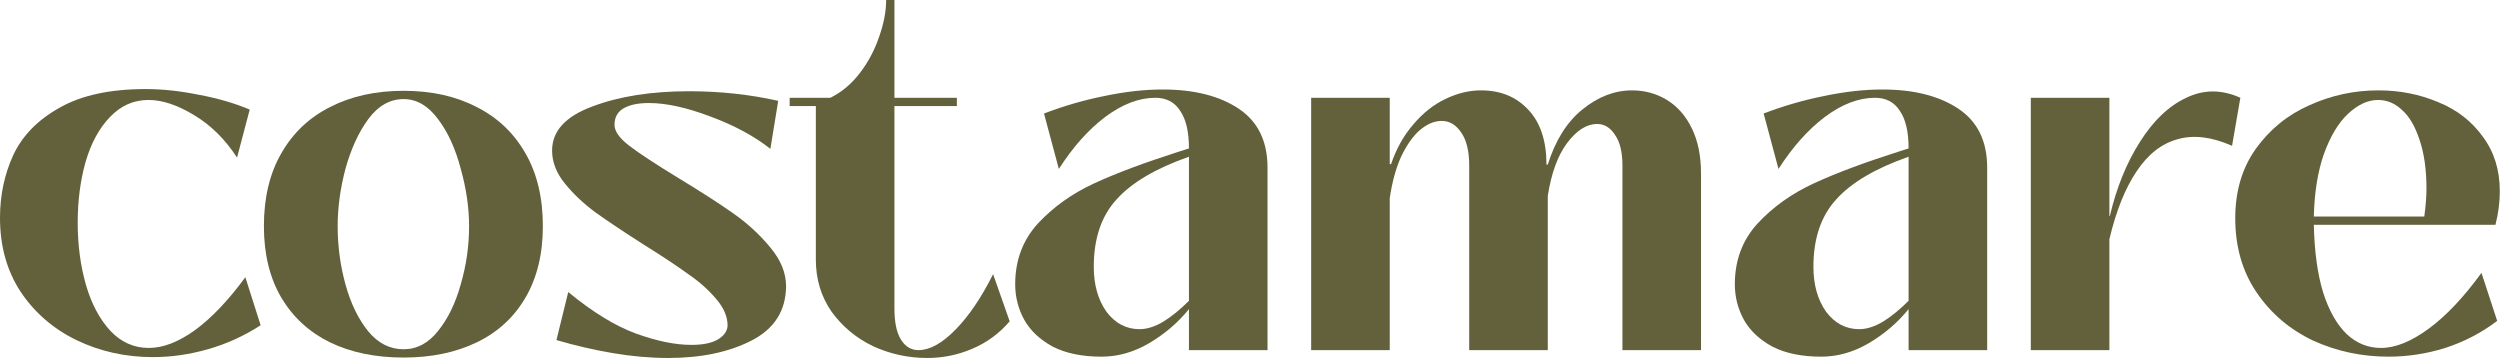
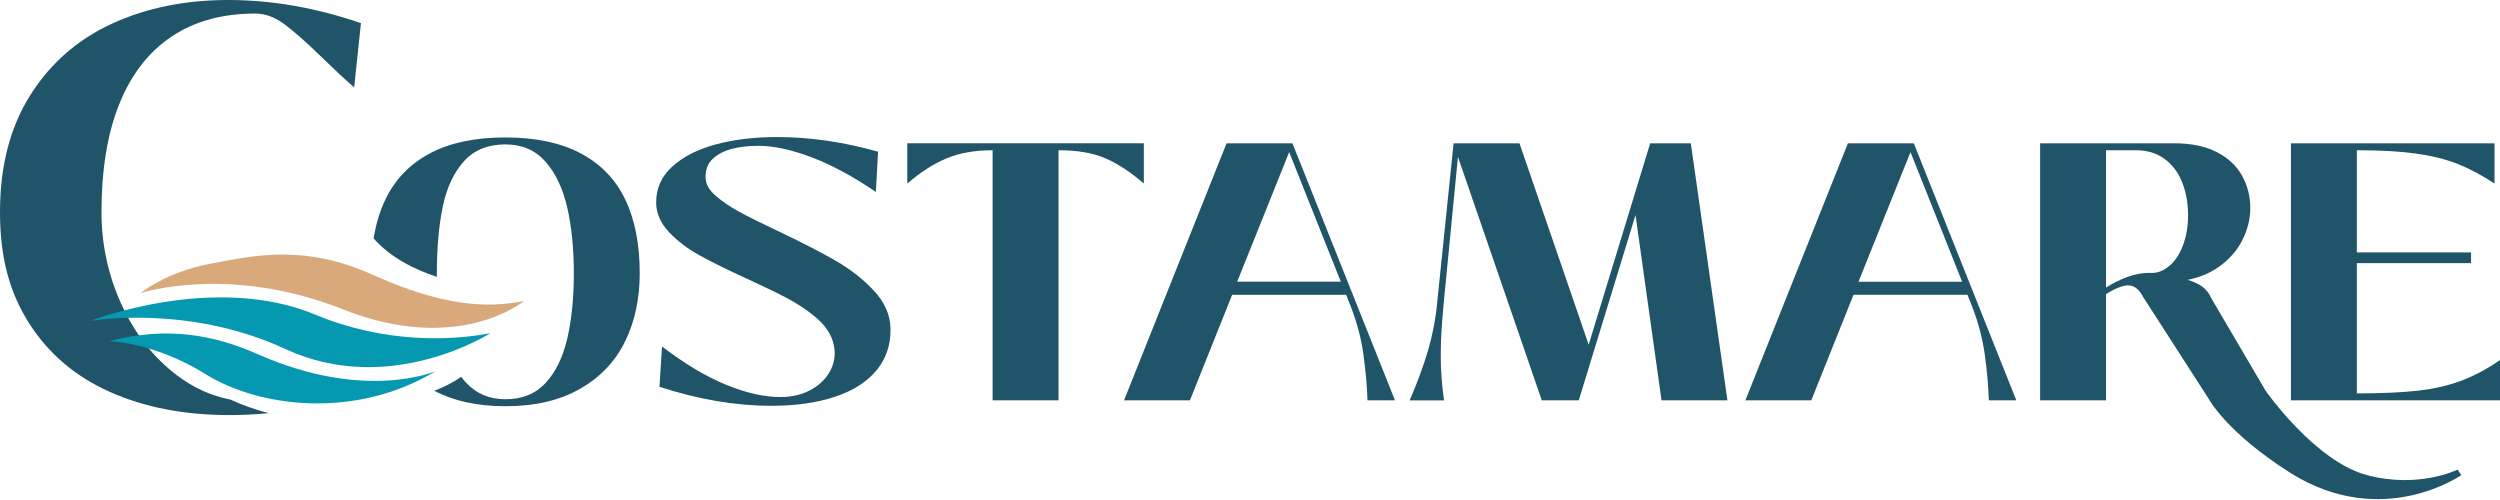
- <svg xmlns="http://www.w3.org/2000/svg" width="733" height="105" viewBox="0 0 733 105" fill="none">
-   <path d="M44.8 104.704C36.779 104.704 29.312 103.04 22.4 99.712C15.573 96.384 10.112 91.648 6.016 85.504C2.005 79.36 0 72.149 0 63.872C0 57.301 1.28 51.2 3.84 45.568C6.485 39.851 11.008 35.2 17.408 31.616C23.808 27.947 32.256 26.112 42.752 26.112C47.616 26.112 52.779 26.667 58.24 27.776C63.787 28.8 68.779 30.251 73.216 32.128L69.504 46.208C66.005 40.832 61.824 36.693 56.96 33.792C52.096 30.805 47.616 29.312 43.52 29.312C39.168 29.312 35.413 30.976 32.256 34.304C29.099 37.547 26.709 41.941 25.088 47.488C23.552 52.949 22.784 58.88 22.784 65.28C22.784 71.851 23.595 77.952 25.216 83.584C26.837 89.131 29.227 93.611 32.384 97.024C35.541 100.352 39.296 102.016 43.648 102.016C47.829 102.016 52.352 100.267 57.216 96.768C62.08 93.184 66.987 88.021 71.936 81.28L76.416 95.36C71.552 98.517 66.389 100.864 60.928 102.4C55.552 103.936 50.176 104.704 44.8 104.704Z" fill="#63613B" />
-   <path d="M118.335 104.832C110.058 104.832 102.847 103.339 96.703 100.352C90.644 97.365 85.908 93.013 82.495 87.296C79.082 81.493 77.375 74.496 77.375 66.304C77.375 57.941 79.082 50.816 82.495 44.928C85.908 38.955 90.687 34.432 96.831 31.36C102.975 28.203 110.143 26.624 118.335 26.624C126.527 26.624 133.652 28.203 139.711 31.36C145.855 34.432 150.634 38.955 154.047 44.928C157.46 50.816 159.167 57.941 159.167 66.304C159.167 74.496 157.46 81.493 154.047 87.296C150.719 93.013 145.983 97.365 139.839 100.352C133.695 103.339 126.527 104.832 118.335 104.832ZM118.335 102.4C122.26 102.4 125.631 100.608 128.447 97.024C131.348 93.44 133.567 88.875 135.103 83.328C136.724 77.781 137.535 72.107 137.535 66.304C137.535 60.928 136.724 55.339 135.103 49.536C133.567 43.648 131.348 38.784 128.447 34.944C125.546 31.019 122.175 29.056 118.335 29.056C114.324 29.056 110.868 31.019 107.967 34.944C105.151 38.784 102.932 43.605 101.311 49.408C99.775 55.211 99.007 60.843 99.007 66.304C99.007 72.192 99.775 77.909 101.311 83.456C102.847 89.003 105.066 93.568 107.967 97.152C110.868 100.651 114.324 102.4 118.335 102.4Z" fill="#63613B" />
-   <path d="M195.92 104.96C190.715 104.96 185.339 104.491 179.792 103.552C174.245 102.613 168.699 101.333 163.152 99.712L166.608 85.632C173.776 91.52 180.389 95.573 186.448 97.792C192.592 100.011 198.011 101.12 202.704 101.12C206.032 101.12 208.592 100.608 210.384 99.584C212.261 98.475 213.243 97.109 213.328 95.488C213.328 92.843 212.219 90.24 210 87.68C207.781 85.035 205.051 82.603 201.808 80.384C198.651 78.08 194.341 75.221 188.88 71.808C182.992 68.053 178.256 64.896 174.672 62.336C171.088 59.691 168.059 56.832 165.584 53.76C163.109 50.688 161.872 47.488 161.872 44.16C161.872 38.443 165.797 34.133 173.648 31.232C181.499 28.245 190.971 26.752 202.064 26.752C211.109 26.752 219.813 27.691 228.176 29.568L225.872 43.648C221.264 39.979 215.419 36.821 208.336 34.176C201.339 31.531 195.323 30.208 190.288 30.208C187.131 30.208 184.656 30.72 182.864 31.744C181.072 32.768 180.176 34.389 180.176 36.608C180.176 38.485 181.627 40.533 184.528 42.752C187.429 44.971 192.165 48.085 198.736 52.096C205.221 56.021 210.597 59.477 214.864 62.464C219.131 65.451 222.8 68.821 225.872 72.576C228.944 76.245 230.48 80.043 230.48 83.968C230.395 91.136 227.024 96.427 220.368 99.84C213.712 103.253 205.563 104.96 195.92 104.96Z" fill="#63613B" />
-   <path d="M271.849 104.96C266.302 104.96 261.012 103.808 255.977 101.504C251.028 99.115 246.974 95.744 243.817 91.392C240.745 86.955 239.209 81.877 239.209 76.16V31.104H231.529V28.672H243.433C246.761 27.051 249.662 24.619 252.137 21.376C254.612 18.133 256.489 14.592 257.769 10.752C259.134 6.912 259.817 3.328 259.817 0H262.249V28.672H280.553V31.104H262.249V90.496C262.249 94.507 262.889 97.536 264.169 99.584C265.449 101.632 267.156 102.656 269.289 102.656C272.617 102.656 276.244 100.651 280.169 96.64C284.094 92.629 287.764 87.211 291.177 80.384L296.041 94.208C292.969 97.792 289.3 100.48 285.033 102.272C280.852 104.064 276.457 104.96 271.849 104.96Z" fill="#63613B" />
-   <path d="M322.999 104.576C317.282 104.576 312.503 103.595 308.663 101.632C304.908 99.584 302.135 96.981 300.343 93.824C298.551 90.581 297.655 87.083 297.655 83.328C297.655 76.331 299.874 70.4 304.311 65.536C308.834 60.672 314.338 56.747 320.823 53.76C327.308 50.773 335.5 47.701 345.399 44.544L348.599 43.52C348.599 38.656 347.746 34.987 346.039 32.512C344.418 29.952 341.986 28.672 338.743 28.672C333.964 28.672 329.058 30.549 324.023 34.304C319.074 38.059 314.551 43.136 310.455 49.536L306.103 33.28C311.906 31.061 317.794 29.355 323.767 28.16C329.826 26.88 335.543 26.24 340.919 26.24C350.135 26.24 357.559 28.117 363.191 31.872C368.823 35.627 371.639 41.387 371.639 49.152V102.656H348.599V90.624C345.442 94.549 341.559 97.877 336.951 100.608C332.428 103.253 327.778 104.576 322.999 104.576ZM334.135 96.512C336.268 96.512 338.572 95.787 341.047 94.336C343.522 92.8 346.039 90.752 348.599 88.192V45.952C338.871 49.365 331.788 53.547 327.351 58.496C322.914 63.36 320.695 69.931 320.695 78.208C320.695 83.499 321.932 87.893 324.407 91.392C326.967 94.805 330.21 96.512 334.135 96.512Z" fill="#63613B" />
-   <path d="M384.432 102.656V28.672H407.472V48.128H407.856C409.392 43.605 411.568 39.723 414.384 36.48C417.2 33.152 420.315 30.677 423.728 29.056C427.227 27.349 430.725 26.496 434.224 26.496C439.941 26.496 444.549 28.373 448.048 32.128C451.632 35.883 453.424 41.259 453.424 48.256H453.808C456.027 41.173 459.397 35.797 463.92 32.128C468.528 28.373 473.392 26.496 478.512 26.496C482.267 26.496 485.68 27.435 488.752 29.312C491.824 31.189 494.256 33.963 496.048 37.632C497.84 41.301 498.736 45.696 498.736 50.816V102.656H475.696V48.512C475.696 44.587 474.971 41.6 473.52 39.552C472.155 37.419 470.405 36.352 468.272 36.352C465.2 36.352 462.256 38.229 459.44 41.984C456.709 45.653 454.832 50.816 453.808 57.472V102.656H430.768V48.512C430.768 44.331 430 41.131 428.464 38.912C426.928 36.608 425.008 35.456 422.704 35.456C420.571 35.456 418.437 36.352 416.304 38.144C414.256 39.936 412.421 42.539 410.8 45.952C409.264 49.365 408.155 53.419 407.472 58.112V102.656H384.432Z" fill="#63613B" />
-   <path d="M533.999 104.576C528.282 104.576 523.503 103.595 519.663 101.632C515.908 99.584 513.135 96.981 511.343 93.824C509.551 90.581 508.655 87.083 508.655 83.328C508.655 76.331 510.874 70.4 515.311 65.536C519.834 60.672 525.338 56.747 531.823 53.76C538.308 50.773 546.5 47.701 556.399 44.544L559.599 43.52C559.599 38.656 558.746 34.987 557.039 32.512C555.418 29.952 552.986 28.672 549.743 28.672C544.964 28.672 540.058 30.549 535.023 34.304C530.074 38.059 525.551 43.136 521.455 49.536L517.103 33.28C522.906 31.061 528.794 29.355 534.767 28.16C540.826 26.88 546.543 26.24 551.919 26.24C561.135 26.24 568.559 28.117 574.191 31.872C579.823 35.627 582.639 41.387 582.639 49.152V102.656H559.599V90.624C556.442 94.549 552.559 97.877 547.951 100.608C543.428 103.253 538.778 104.576 533.999 104.576ZM545.135 96.512C547.268 96.512 549.572 95.787 552.047 94.336C554.522 92.8 557.039 90.752 559.599 88.192V45.952C549.871 49.365 542.788 53.547 538.351 58.496C533.914 63.36 531.695 69.931 531.695 78.208C531.695 83.499 532.932 87.893 535.407 91.392C537.967 94.805 541.21 96.512 545.135 96.512Z" fill="#63613B" />
-   <path d="M595.432 102.656V28.672H618.472V63.36H618.6C620.563 54.997 623.507 47.744 627.432 41.6C631.357 35.371 635.88 31.061 641 28.672C646.12 26.197 651.411 26.197 656.872 28.672L654.44 42.752C648.467 40.107 643.133 39.467 638.44 40.832C633.747 42.112 629.736 45.269 626.408 50.304C623.08 55.253 620.435 61.867 618.472 70.144V102.656H595.432Z" fill="#63613B" />
-   <path d="M700.303 104.576C692.452 104.576 685.071 102.997 678.159 99.84C671.332 96.597 665.828 91.904 661.647 85.76C657.466 79.616 655.375 72.363 655.375 64C655.375 56.064 657.38 49.28 661.391 43.648C665.487 37.931 670.735 33.664 677.135 30.848C683.535 27.947 690.276 26.496 697.359 26.496C703.588 26.496 709.434 27.648 714.895 29.952C720.356 32.171 724.708 35.541 727.951 40.064C731.279 44.501 732.943 49.835 732.943 56.064C732.943 59.307 732.516 62.592 731.663 65.92H678.415C678.586 73.685 679.482 80.256 681.103 85.632C682.81 91.008 685.114 95.104 688.015 97.92C690.916 100.651 694.287 102.016 698.127 102.016C702.308 102.016 706.959 100.139 712.079 96.384C717.199 92.629 722.362 87.168 727.567 80L732.175 94.08C727.567 97.579 722.49 100.224 716.943 102.016C711.482 103.723 705.935 104.576 700.303 104.576ZM710.799 63.488C711.226 60.416 711.439 57.685 711.439 55.296C711.439 49.664 710.756 44.885 709.391 40.96C708.111 37.035 706.404 34.133 704.271 32.256C702.223 30.293 699.876 29.312 697.231 29.312C694.244 29.312 691.3 30.677 688.399 33.408C685.583 36.053 683.236 39.979 681.359 45.184C679.567 50.304 678.586 56.405 678.415 63.488H710.799Z" fill="#63613B" />
+ <svg xmlns="http://www.w3.org/2000/svg" id="Capa_2" data-name="Capa 2" viewBox="0 0 1432.78 286.05">
+   <defs>
+     <style>
+       .cls-1 {
+         fill: #205469;
+       }
+ 
+       .cls-2 {
+         fill: #0499b1;
+       }
+ 
+       .cls-3 {
+         fill: #d9a97b;
+       }
+     </style>
+   </defs>
+   <g id="Capa_1-2" data-name="Capa 1">
+     <g>
+       <path class="cls-1" d="M132.13,229.04c-10.96-2.15-21.12-6.73-30.48-13.77-13.47-10.13-24.08-23.6-31.84-40.4-7.76-16.81-11.64-34.59-11.64-53.33,0-24.35,3.39-44.98,10.18-61.9,6.79-16.91,16.75-29.79,29.9-38.63,13.14-8.83,29.2-13.25,48.16-13.25,5.38,0,10.77,1.94,16.16,5.82,5.38,3.88,12.61,10.24,21.66,19.07,7.76,7.55,14.01,13.36,18.75,17.45l3.88-36.85C181.01,4.42,155.68,0,130.91,0s-47.03,4.52-66.75,13.58c-19.72,9.05-35.34,22.74-46.87,41.05C5.76,72.94,0,95.24,0,121.53s5.55,46.22,16.65,63.68c11.1,17.45,26.55,30.6,46.38,39.43,19.82,8.83,42.67,13.25,68.52,13.25,7.33,0,14.81-.37,22.45-1.1-8.91-2.36-16.13-5.08-21.88-7.76Z" />
+       <path class="cls-1" d="M358.33,114.34c-5.53-11.54-14.03-20.36-25.5-26.44-11.47-6.09-25.88-9.13-43.23-9.13s-31.76,3.04-43.23,9.13c-11.47,6.08-19.97,14.9-25.5,26.44-3.16,6.6-5.41,14.03-6.76,22.3,9.74,10.98,23.21,17.7,35.58,21.79l.7.2c0-.67-.02-1.32-.02-2,0-14.55,1.12-27.24,3.36-38.09,2.24-10.84,6.26-19.52,12.07-26.02,5.8-6.5,13.74-9.76,23.82-9.76,9.51,0,17.17,3.29,22.98,9.86,5.8,6.58,9.97,15.35,12.49,26.33,2.52,10.98,3.78,23.54,3.78,37.67s-1.26,26.75-3.78,37.46-6.65,19.17-12.38,25.39c-5.74,6.23-13.43,9.34-23.08,9.34-9.1,0-16.58-3.15-22.45-9.44-1-1.07-1.93-2.23-2.84-3.42-4.64,3.26-9.95,5.9-15.43,8.03,11.22,5.88,24.79,8.83,40.72,8.83,16.92,0,31.19-3.32,42.81-9.97,11.61-6.64,20.21-15.7,25.81-27.17,5.59-11.47,8.39-24.48,8.39-39.03,0-16.65-2.76-30.74-8.29-42.28Z" />
+       <path class="cls-1" d="M442.16,232.58c-20.56,0-41.97-3.64-64.21-10.91l1.47-23.08c13.01,9.93,25.25,17.24,36.72,21.93,11.47,4.69,21.82,7.03,31.06,7.03,7.27,0,13.57-1.64,18.89-4.93,5.31-3.29,8.95-7.52,10.91-12.7,1.96-5.17,1.82-10.63-.42-16.37-1.82-4.33-5.07-8.43-9.76-12.28-4.69-3.85-9.93-7.31-15.74-10.39-5.81-3.08-13.47-6.78-22.98-11.12-11.33-5.17-20.46-9.69-27.38-13.54-6.92-3.85-12.73-8.29-17.42-13.33-4.69-5.04-7.1-10.49-7.24-16.37-.14-8.25,2.87-15.21,9.02-20.88,6.15-5.67,14.44-9.93,24.87-12.8,10.42-2.87,22.21-4.3,35.36-4.3,18.74,0,38.05,2.8,57.92,8.39l-1.26,23.08c-13.15-8.95-25.5-15.6-37.04-19.94-11.54-4.33-21.58-6.5-30.11-6.5-5.88,0-11.05.6-15.53,1.78-4.48,1.19-8.12,3.12-10.91,5.77-2.8,2.66-4.13,6.23-3.99,10.7,0,3.5,1.85,6.89,5.56,10.18,3.71,3.29,8.25,6.4,13.64,9.34,5.38,2.94,12.83,6.65,22.35,11.12,13.57,6.44,24.58,12.1,33.05,17,8.46,4.9,15.77,10.63,21.93,17.21,6.15,6.58,9.3,13.85,9.44,21.82.14,9.23-2.55,17.17-8.08,23.82-5.53,6.65-13.47,11.68-23.82,15.11-10.35,3.43-22.45,5.14-36.3,5.14Z" />
+       <path class="cls-1" d="M568.87,86.11c-10.21,0-19.06,1.57-26.54,4.72-7.49,3.15-14.93,7.94-22.35,14.37v-23.08h135.56v23.08c-7.55-6.57-14.9-11.4-22.03-14.48-7.13-3.08-16.09-4.62-26.86-4.62v143.32h-37.77V86.11Z" />
+       <path class="cls-1" d="M807.88,229.44c4.33-9.93,7.83-19.41,10.49-28.43,2.66-9.02,4.41-18.08,5.25-27.17l9.44-91.7h37.77l39.66,115.41,35.25-115.41h23.29l20.98,147.31h-37.77l-14.9-106.18-32.53,106.18h-21.19l-48.05-139.54-8.18,83.94c-1.12,11.75-1.68,21.75-1.68,30.01s.63,16.79,1.89,25.6h-19.72Z" />
+       <path class="cls-1" d="M1000.3,229.44l58.76-147.31h37.77l58.75,147.31h-15.74c-.28-8.11-1.05-16.79-2.31-26.02-1.26-9.23-3.71-18.54-7.34-27.91l-3.99-10.07h-62.53l-25.6,64h-37.77ZM1065.14,161.45h59.38l-29.59-74.28-29.8,74.28Z" />
+       <path class="cls-3" d="M80.61,167.95s14.32-11.99,39.96-16.82c25.62-4.83,53.76-11.26,92.93,6.31,39.17,17.58,64.72,19.57,86.94,15.02,0,0-37.4,31.22-103.94,4.81-65.33-25.93-115.89-9.32-115.89-9.32Z" />
+       <path class="cls-2" d="M51.96,183.88s70.77-27.73,128.71-3.56c39.62,16.53,78.14,14.99,100.39,10.61,0,0-57.54,36.93-117.54,9.09-55.82-25.9-111.57-16.14-111.57-16.14Z" />
+       <path class="cls-2" d="M249.69,212.71s-40.13,17.51-101.42-9.49c-25.54-11.31-52.17-16.42-85.73-7.66,0,0,25.54.36,55.45,18.97,29.91,18.61,85,26.27,131.7-1.82Z" />
+       <path class="cls-1" d="M1408.49,269.13s-22.15,11.08-51.96,3.16-58.02-48.26-58.02-48.26l-31.09-52.93c-1.4-3.22-3.46-5.7-6.19-7.45-1.95-1.25-4.44-2.34-7.43-3.27,6.79-1.36,12.73-3.83,17.82-7.43,6.01-4.27,10.52-9.41,13.54-15.42,3.01-6.01,4.51-12.17,4.51-18.47s-1.57-12.7-4.72-18.36c-3.15-5.67-7.97-10.18-14.48-13.53s-14.58-5.04-24.24-5.04h-77.01v147.31h37.77v-60.85c2.38-1.54,4.68-2.76,6.92-3.67,2.24-.91,4.12-1.36,5.67-1.36,3.5,0,6.36,2.17,8.6,6.51l37.58,58.39s10.07,19.32,47.25,42.79c52.48,32.7,97.58,1.05,97.58,1.05l-2.11-3.16ZM1243.5,152.21c-3.22,2.8-6.58,4.2-10.07,4.2-4.9-.14-9.62.63-14.16,2.31-4.55,1.68-8.64,3.71-12.28,6.09v-78.69h17.42c6.15,0,11.47,1.61,15.95,4.83,4.48,3.22,7.87,7.66,10.18,13.32,2.31,5.67,3.46,12.07,3.46,19.2,0,6.16-.94,11.79-2.83,16.89-1.89,5.11-4.44,9.06-7.66,11.86Z" />
+       <path class="cls-1" d="M1410.54,218.21c-7.28,2.73-15.5,4.62-24.66,5.67-9.17,1.05-20.88,1.57-35.15,1.57v-74.64h65.47v-6.15h-65.47v-58.55c13.57,0,24.87.63,33.89,1.89,9.02,1.26,16.93,3.22,23.71,5.88,6.78,2.66,13.88,6.44,21.3,11.33v-23.08h-116.67v147.31h119.82v-23.08c-7.55,5.18-14.97,9.13-22.24,11.86Z" />
+       <rect class="cls-1" x="1061.73" y="164.68" width="66.67" height="4.26" />
+       <path class="cls-1" d="M740.73,82.13h-37.77l-58.76,147.31h37.77l24.2-60.5h65.32l2.6,6.57c3.64,9.37,6.09,18.68,7.34,27.91,1.26,9.23,2.03,17.91,2.31,26.02h15.74l-58.76-147.31ZM738.84,87.16l29.59,74.28h-59.38l29.8-74.28Z" />
+     </g>
+   </g>
</svg>
